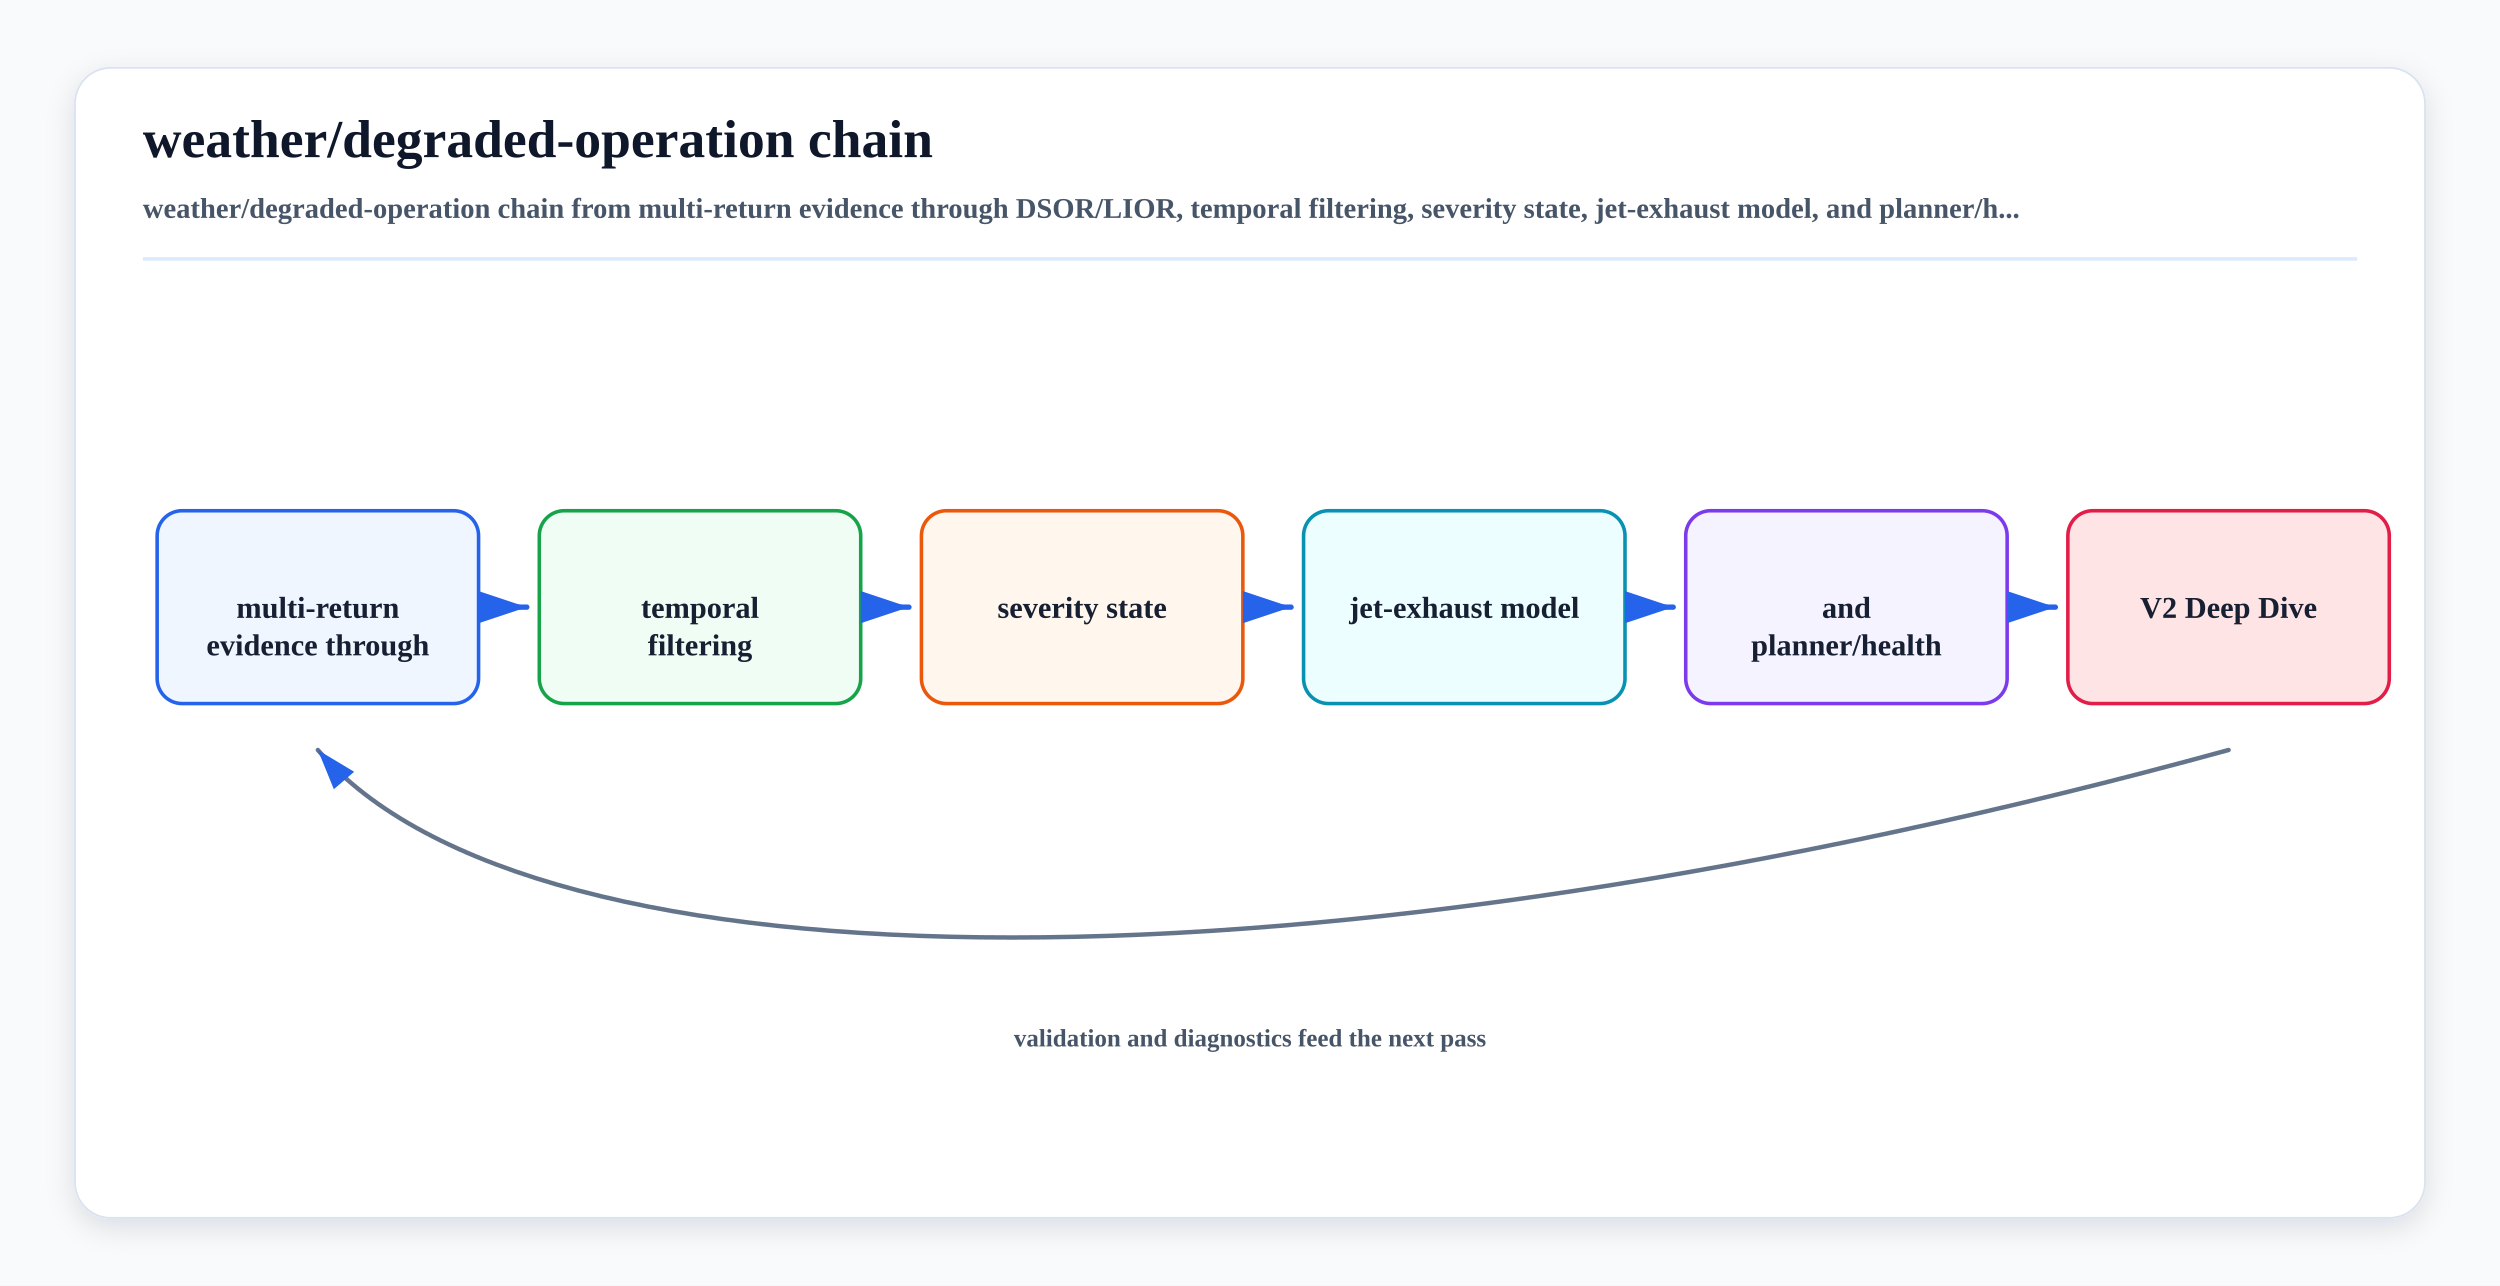
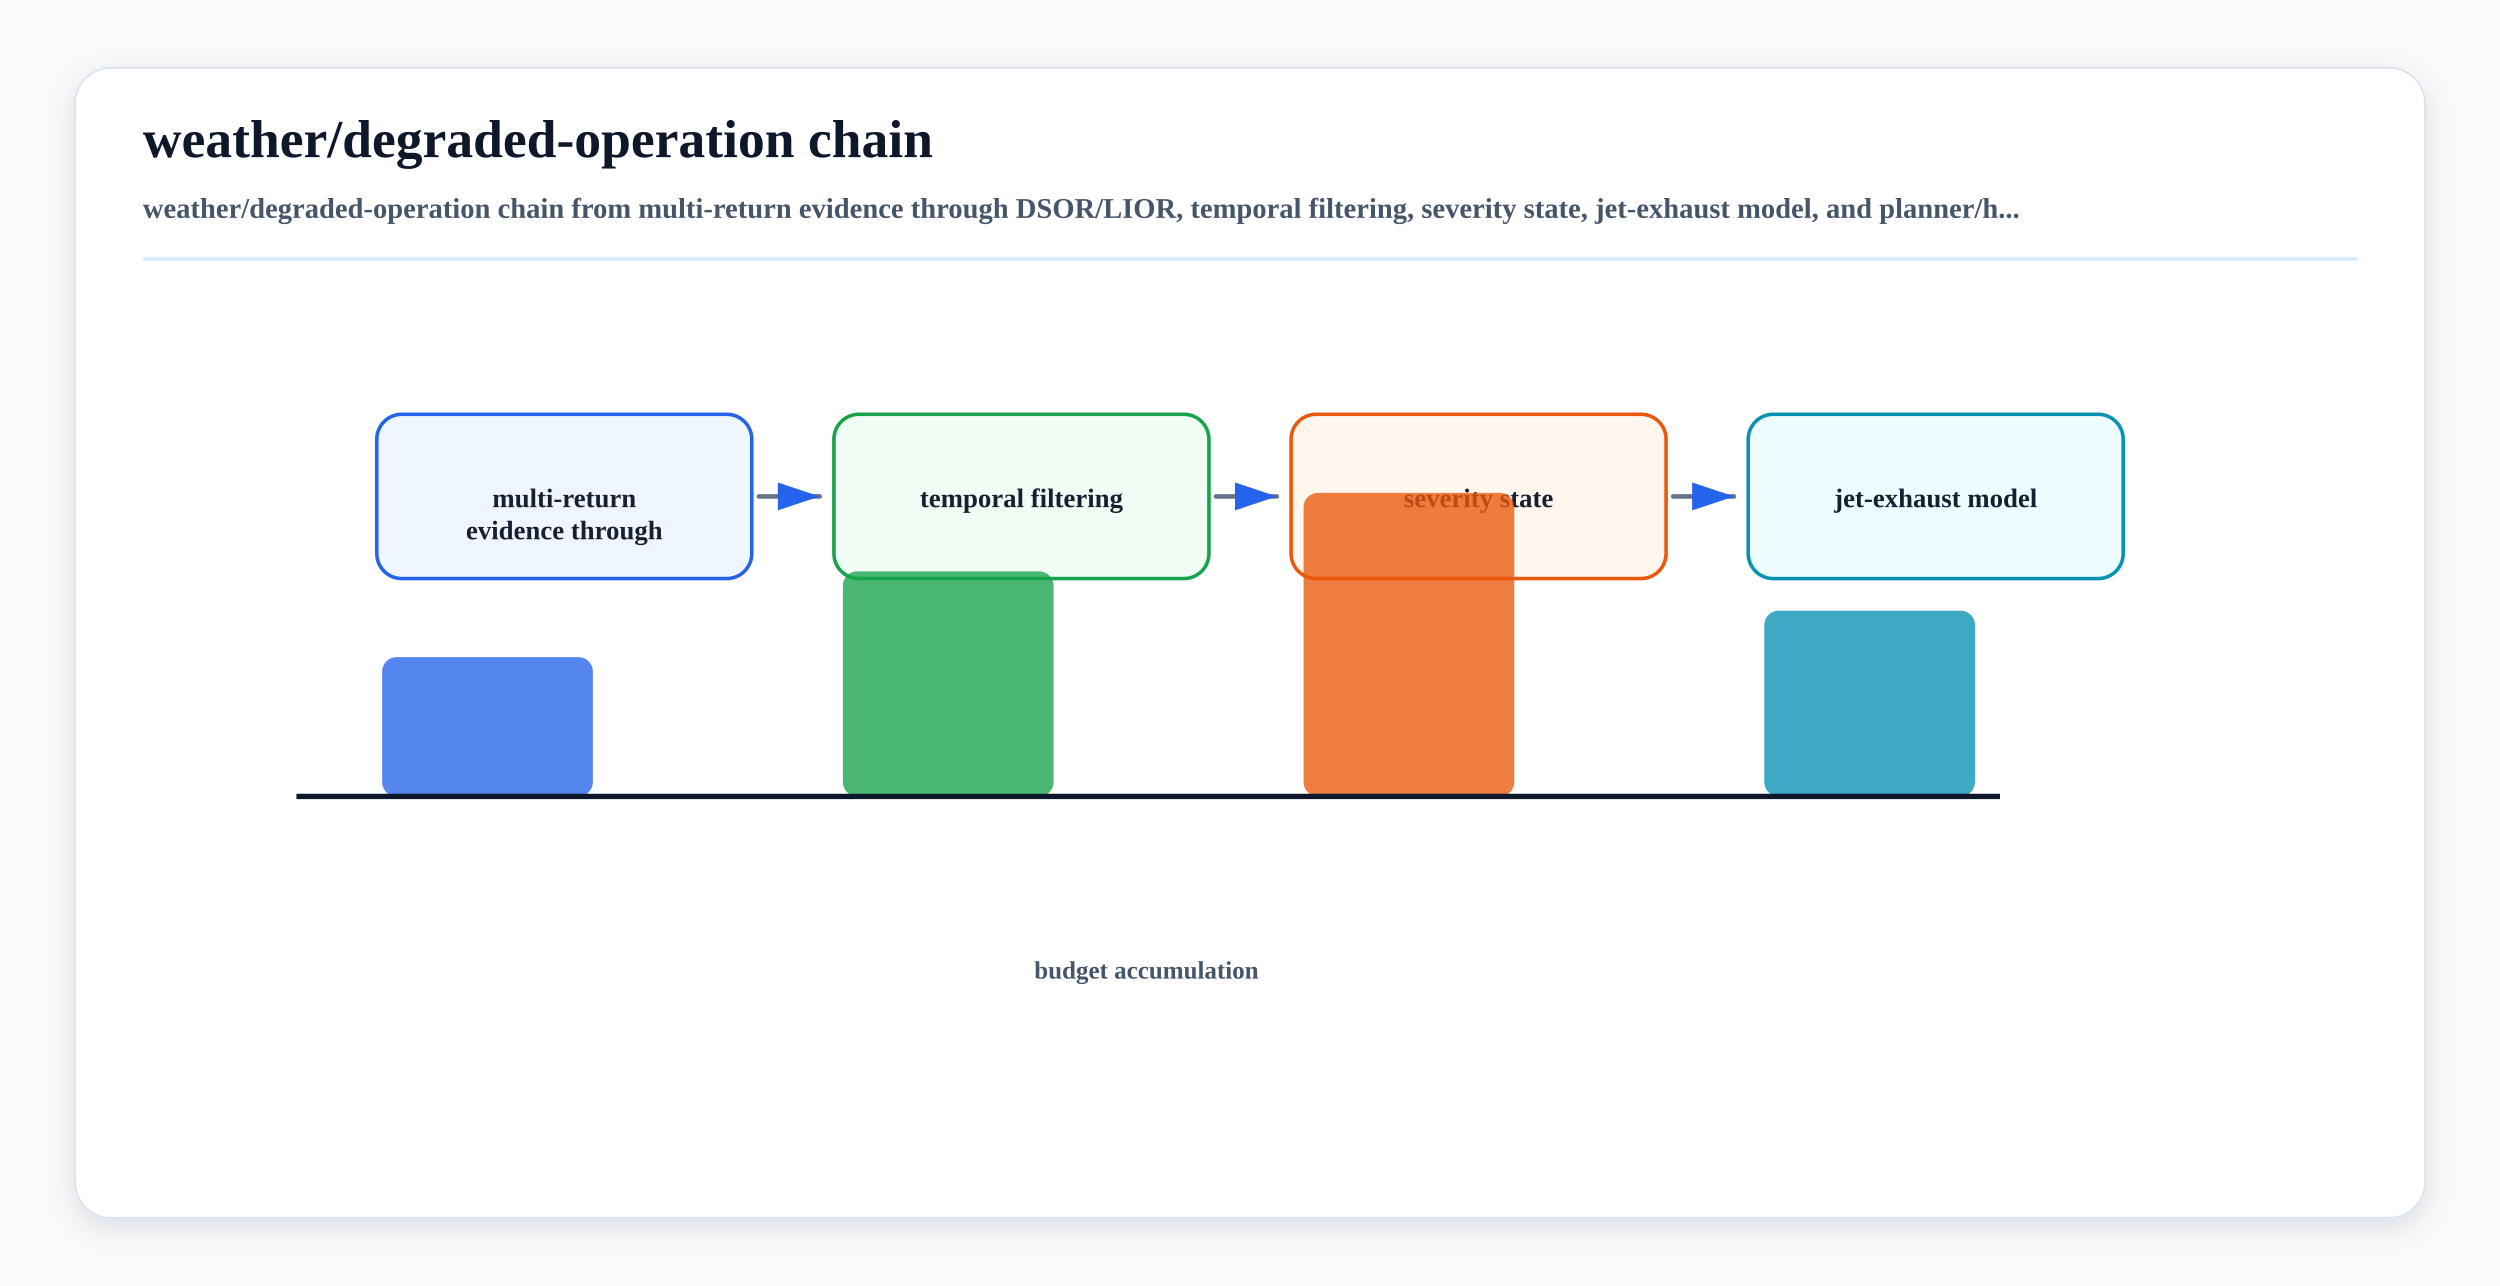
<svg xmlns="http://www.w3.org/2000/svg" width="1400" height="720" viewBox="0 0 1400 720" role="img" aria-labelledby="title desc" data-diagram-kind="error-budget">
  <defs>
    <marker id="arrow" markerWidth="12" markerHeight="12" refX="9" refY="3" orient="auto" markerUnits="strokeWidth">
      <path d="M0,0 L0,6 L9,3 z" fill="#2563eb" />
    </marker>
    <filter id="shadow" x="-10%" y="-10%" width="120%" height="120%">
      <feDropShadow dx="0" dy="5" stdDeviation="8" flood-color="#0f172a" flood-opacity="0.12" />
    </filter>
    <pattern id="grid" width="28" height="28" patternUnits="userSpaceOnUse">
      <path d="M28 0H0V28" fill="none" stroke="#e2e8f0" stroke-width="1" />
    </pattern>
  </defs>
  <rect width="1400" height="720" fill="#f8fafc" />
  <rect x="42" y="38" width="1316" height="644" rx="20" fill="#ffffff" stroke="#d9e2ef" filter="url(#shadow)" />
  <text x="80" y="88" font-size="30" font-weight="800" fill="#0f172a">weather/degraded-operation chain</text>
  <text x="80" y="122" font-size="16" font-weight="600" fill="#475569">weather/degraded-operation chain from multi-return evidence through DSOR/LIOR, temporal filtering, severity state, jet-exhaust model, and planner/h...</text>
  <rect x="80" y="144" width="1240" height="2" fill="#dbeafe" />
-   <rect x="88" y="286" width="180" height="108" rx="14" fill="#eff6ff" stroke="#2563eb" stroke-width="2" />
-   <text x="178" y="346" text-anchor="middle" font-size="17" font-weight="700" fill="#172033">multi-return</text>
-   <text x="178" y="367" text-anchor="middle" font-size="17" font-weight="700" fill="#172033">evidence through</text>
-   <line x1="271" y1="340" x2="295" y2="340" stroke="#2563eb" stroke-width="3" stroke-linecap="round" marker-end="url(#arrow)" />
-   <rect x="302" y="286" width="180" height="108" rx="14" fill="#f0fdf4" stroke="#16a34a" stroke-width="2" />
-   <text x="392" y="346" text-anchor="middle" font-size="17" font-weight="700" fill="#172033">temporal</text>
-   <text x="392" y="367" text-anchor="middle" font-size="17" font-weight="700" fill="#172033">filtering</text>
-   <line x1="485" y1="340" x2="509" y2="340" stroke="#2563eb" stroke-width="3" stroke-linecap="round" marker-end="url(#arrow)" />
-   <rect x="516" y="286" width="180" height="108" rx="14" fill="#fff7ed" stroke="#ea580c" stroke-width="2" />
-   <text x="606" y="346" text-anchor="middle" font-size="17" font-weight="700" fill="#172033">severity state</text>
-   <line x1="699" y1="340" x2="723" y2="340" stroke="#2563eb" stroke-width="3" stroke-linecap="round" marker-end="url(#arrow)" />
-   <rect x="730" y="286" width="180" height="108" rx="14" fill="#ecfeff" stroke="#0891b2" stroke-width="2" />
-   <text x="820" y="346" text-anchor="middle" font-size="17" font-weight="700" fill="#172033">jet-exhaust model</text>
-   <line x1="913" y1="340" x2="937" y2="340" stroke="#2563eb" stroke-width="3" stroke-linecap="round" marker-end="url(#arrow)" />
-   <rect x="944" y="286" width="180" height="108" rx="14" fill="#f5f3ff" stroke="#7c3aed" stroke-width="2" />
-   <text x="1034" y="346" text-anchor="middle" font-size="17" font-weight="700" fill="#172033">and</text>
-   <text x="1034" y="367" text-anchor="middle" font-size="17" font-weight="700" fill="#172033">planner/health</text>
-   <line x1="1127" y1="340" x2="1151" y2="340" stroke="#2563eb" stroke-width="3" stroke-linecap="round" marker-end="url(#arrow)" />
-   <rect x="1158" y="286" width="180" height="108" rx="14" fill="#ffe4e6" stroke="#e11d48" stroke-width="2" />
-   <text x="1248" y="346" text-anchor="middle" font-size="17" font-weight="700" fill="#172033">V2 Deep Dive</text>
-   <path d="M1248 420 C738 560 298 560 178 420" fill="none" stroke="#64748b" stroke-width="2.5" stroke-linecap="round" stroke-linejoin="round" marker-end="url(#arrow)" />
-   <text x="700" y="586" text-anchor="middle" font-size="14" font-weight="600" fill="#475569">validation and diagnostics feed the next pass</text>
+   <rect x="211" y="232" width="210" height="92" rx="14" fill="#eff6ff" stroke="#2563eb" stroke-width="2" />
+   <text x="316" y="284" text-anchor="middle" font-size="15" font-weight="700" fill="#172033">multi-return</text>
+   <text x="316" y="302" text-anchor="middle" font-size="15" font-weight="700" fill="#172033">evidence through</text>
+   <line x1="425" y1="278" x2="459" y2="278" stroke="#64748b" stroke-width="2.6" stroke-linecap="round" marker-end="url(#arrow)" />
+   <rect x="467" y="232" width="210" height="92" rx="14" fill="#f0fdf4" stroke="#16a34a" stroke-width="2" />
+   <text x="572" y="284" text-anchor="middle" font-size="15" font-weight="700" fill="#172033">temporal filtering</text>
+   <line x1="681" y1="278" x2="715" y2="278" stroke="#64748b" stroke-width="2.6" stroke-linecap="round" marker-end="url(#arrow)" />
+   <rect x="723" y="232" width="210" height="92" rx="14" fill="#fff7ed" stroke="#ea580c" stroke-width="2" />
+   <text x="828" y="284" text-anchor="middle" font-size="15" font-weight="700" fill="#172033">severity state</text>
+   <line x1="937" y1="278" x2="971" y2="278" stroke="#64748b" stroke-width="2.6" stroke-linecap="round" marker-end="url(#arrow)" />
+   <rect x="979" y="232" width="210" height="92" rx="14" fill="#ecfeff" stroke="#0891b2" stroke-width="2" />
+   <text x="1084" y="284" text-anchor="middle" font-size="15" font-weight="700" fill="#172033">jet-exhaust model</text>
+   <rect x="214" y="368" width="118" height="78" rx="8" fill="#2563eb" opacity="0.78" />
+   <rect x="472" y="320" width="118" height="126" rx="8" fill="#16a34a" opacity="0.78" />
+   <rect x="730" y="276" width="118" height="170" rx="8" fill="#ea580c" opacity="0.78" />
+   <rect x="988" y="342" width="118" height="104" rx="8" fill="#0891b2" opacity="0.78" />
+   <line x1="166" y1="446" x2="1120" y2="446" stroke="#0f172a" stroke-width="3" />
+   <text x="642" y="548" text-anchor="middle" font-size="14" font-weight="600" fill="#475569">budget accumulation</text>
</svg>
